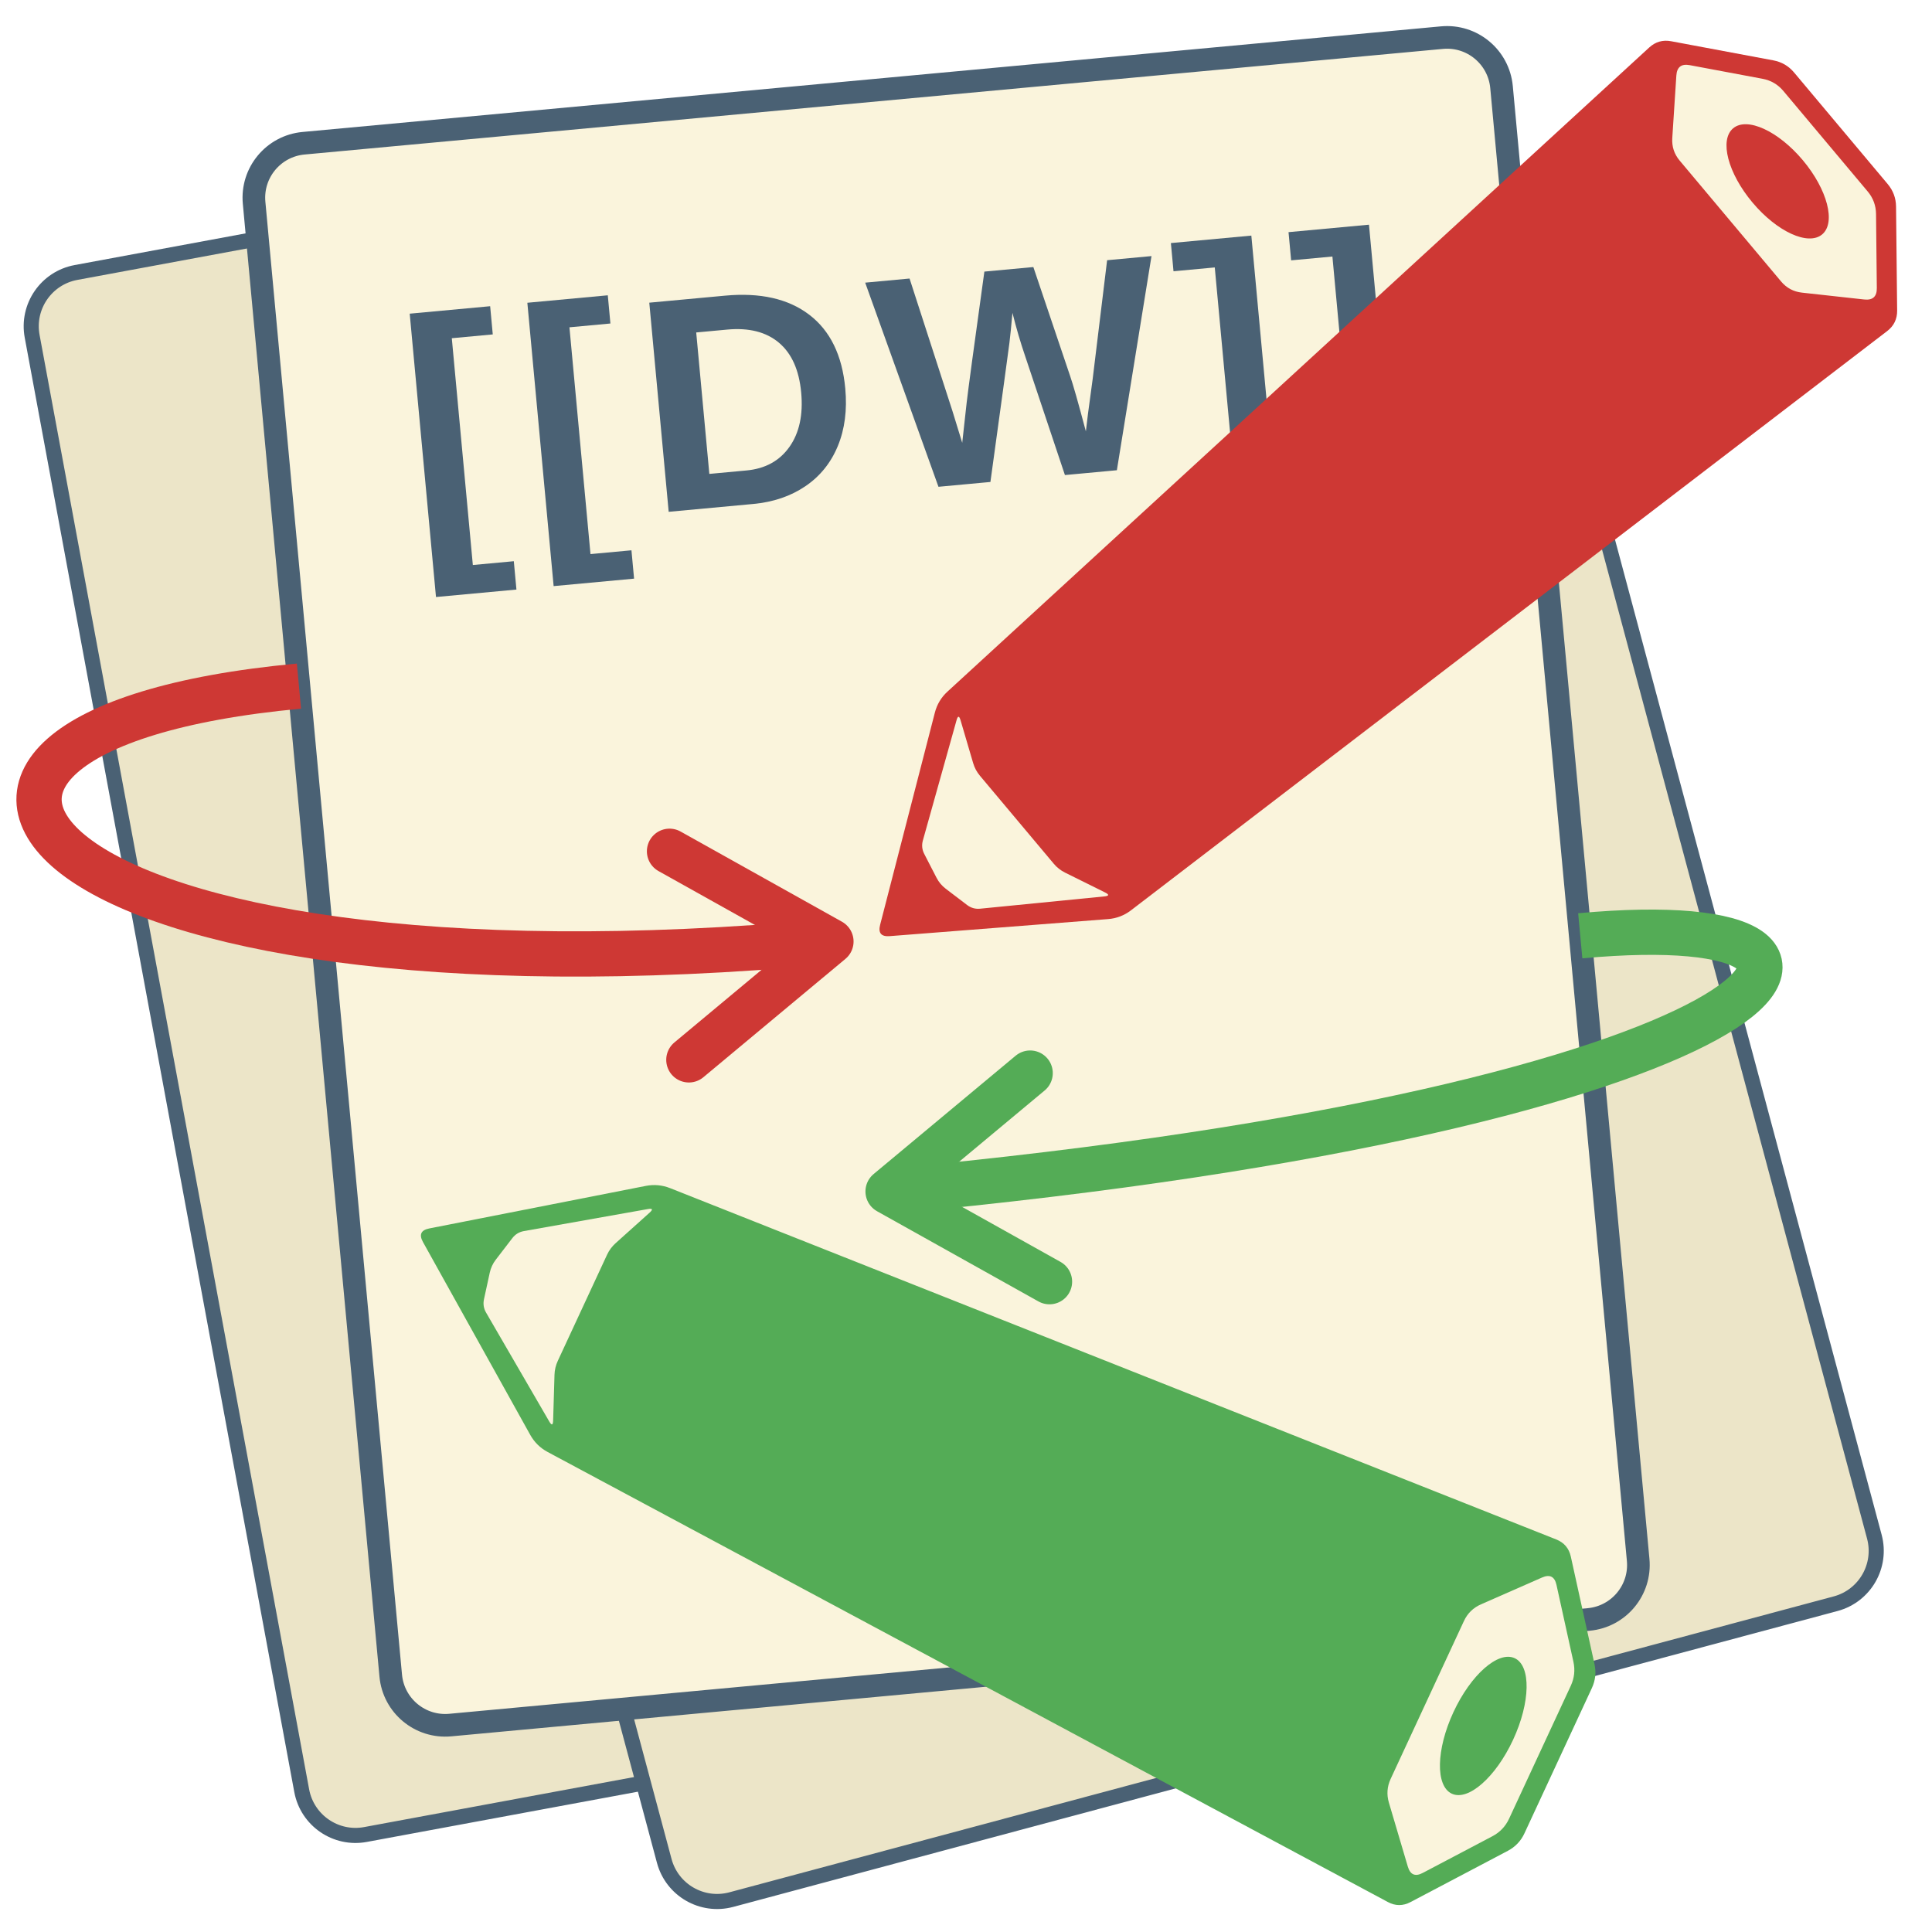
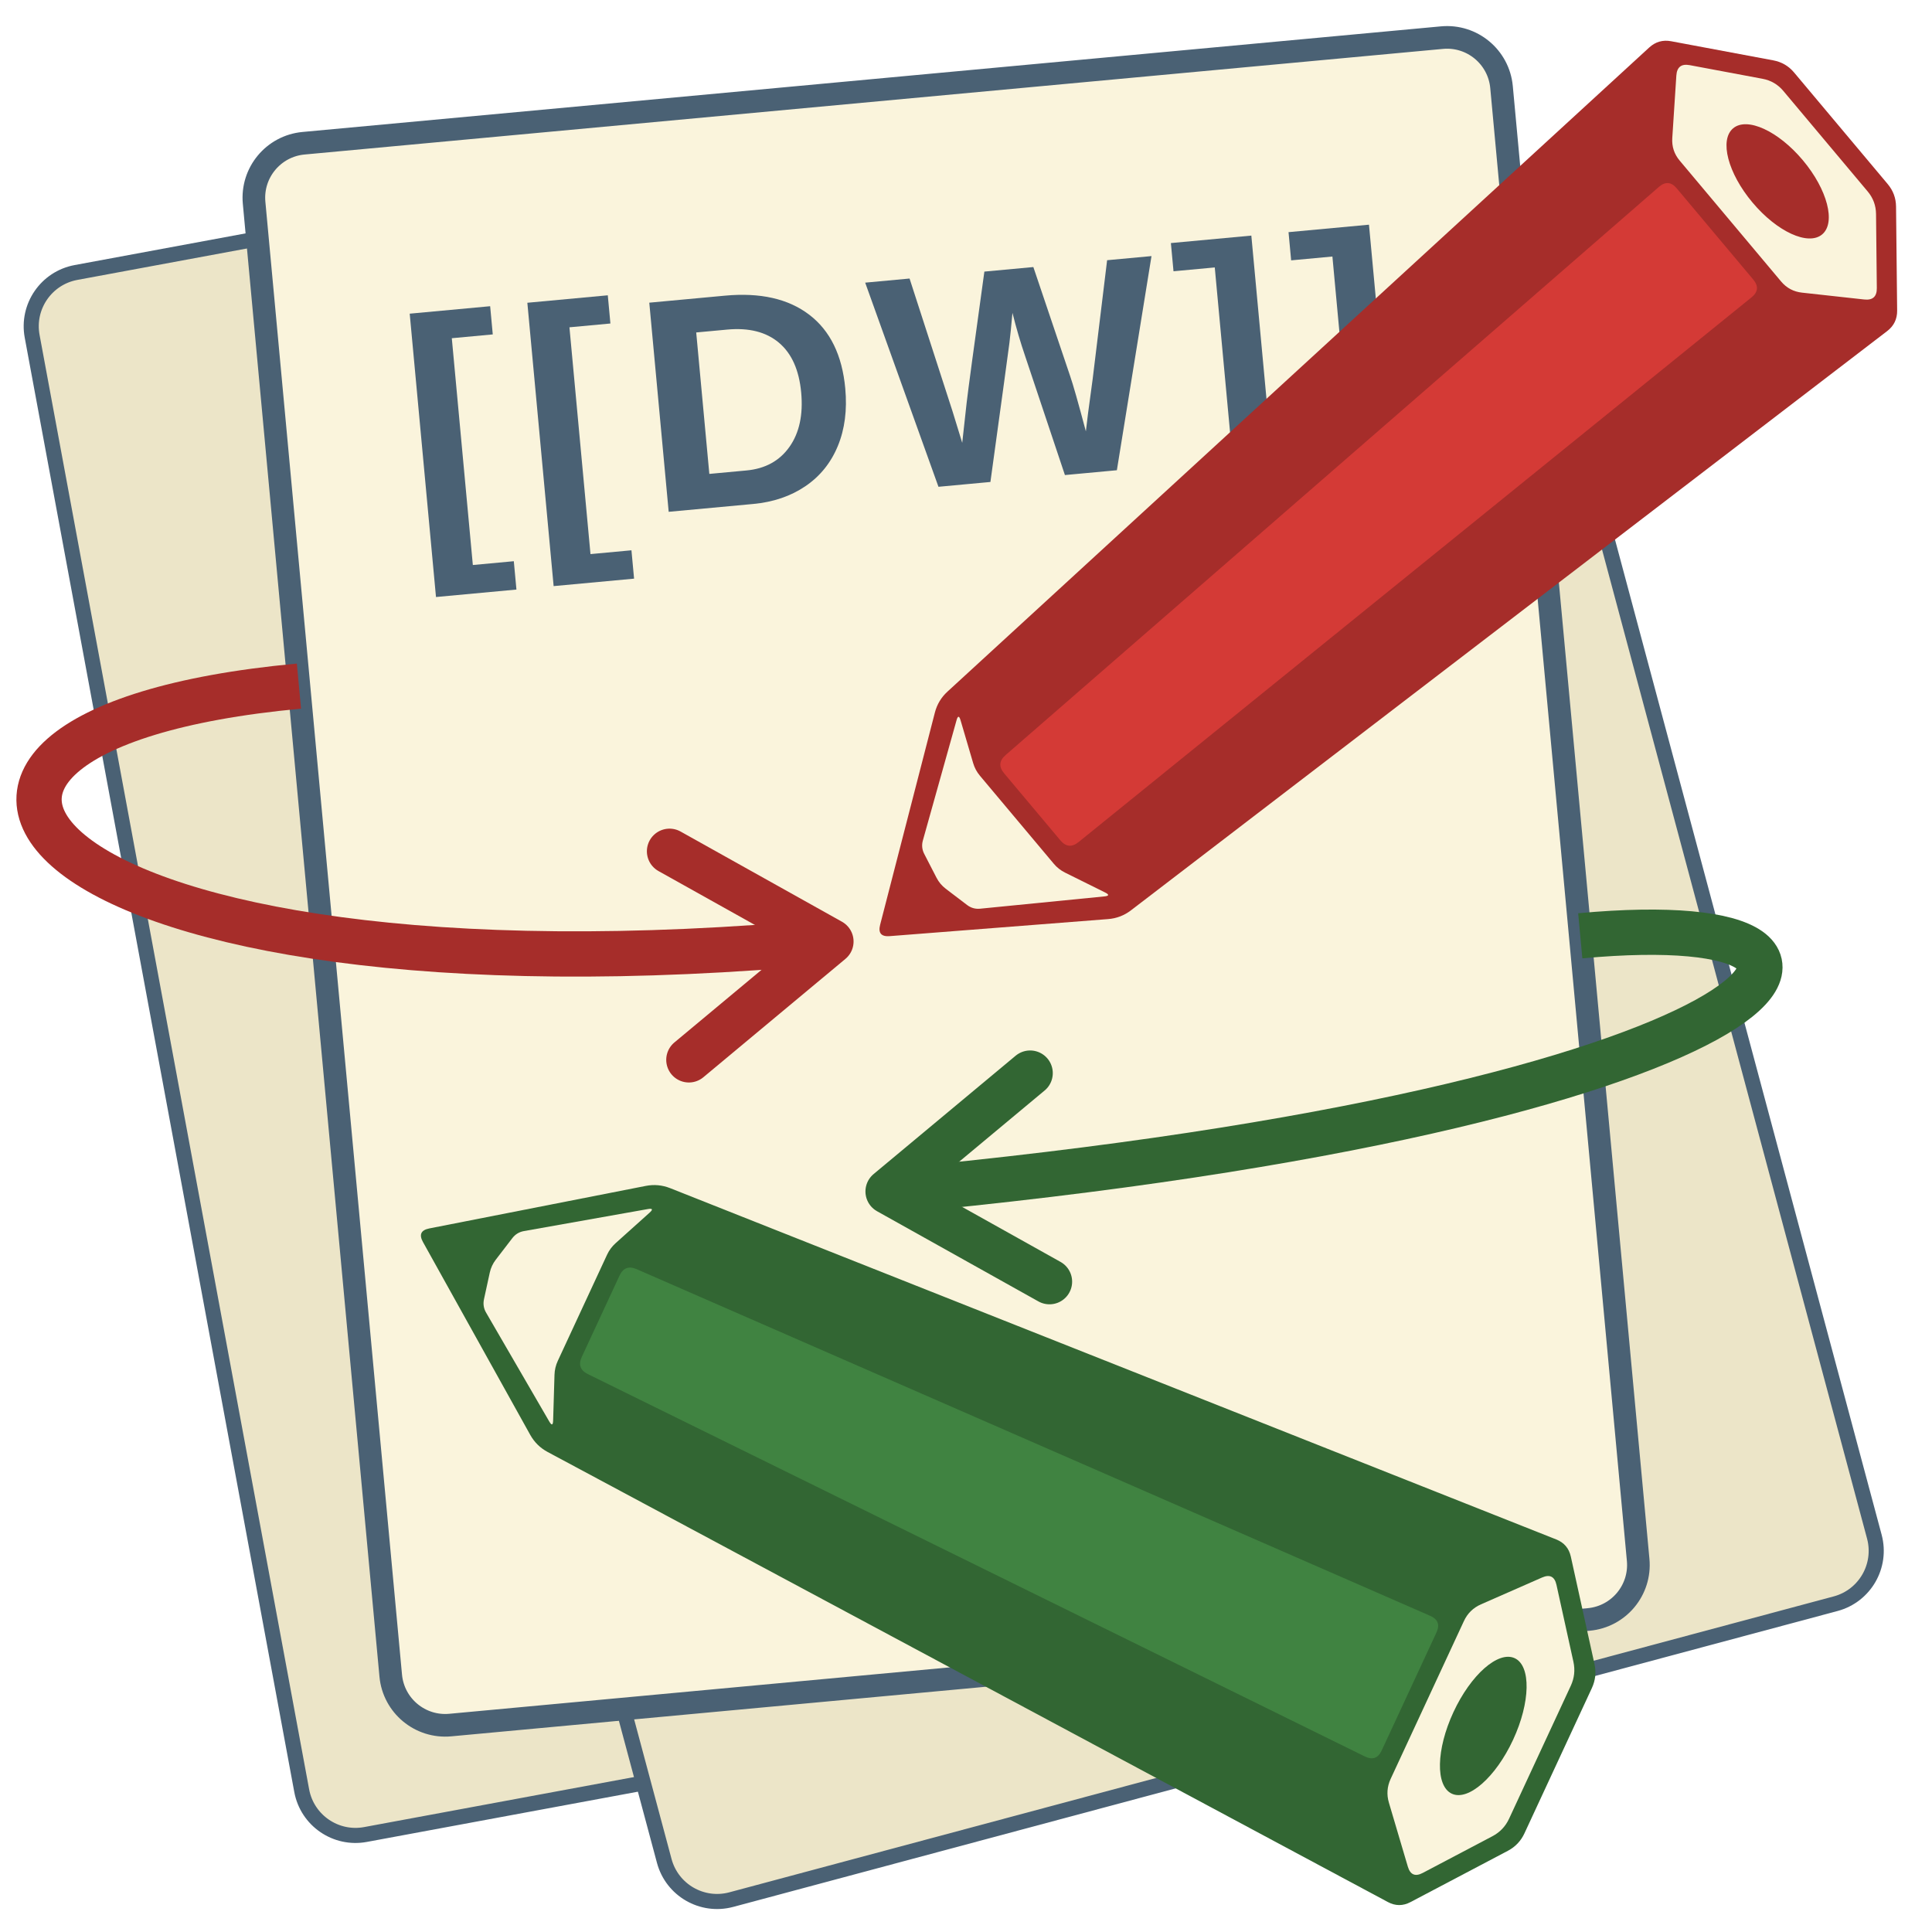
<svg xmlns="http://www.w3.org/2000/svg" viewBox="0 0 1024 1024" width="1024" height="1024" role="img">
  <style>
    /* so a container query can measure the drawing where a media query cannot */
    svg { container-type: size }

    /* md, 96px and below */
    @media (max-width: 96px) {
      #sbf, #sbn { stroke-width: 14 }
      #sf { stroke-width: 20 }
      #wb { display: none }
      #wl { transform: matrix(1.731269, -0.160605, 0.160605, 1.731269, -128.877, 21.868) }
      #ars, #arh, #ags, #agh { stroke-width: 29 }
    }
    @container (max-width: 96px) {
      #sbf, #sbn { stroke-width: 14 }
      #sf { stroke-width: 20 }
      #wb { display: none }
      #wl { transform: matrix(1.731269, -0.160605, 0.160605, 1.731269, -128.877, 21.868) }
      #ars, #arh, #ags, #agh { stroke-width: 29 }
    }
    .sz-md #sbf, .sz-sm #sbf, .sz-xs #sbf, .sz-md #sbn, .sz-sm #sbn, .sz-xs #sbn { stroke-width: 14 }
    .sz-md #sf, .sz-sm #sf, .sz-xs #sf { stroke-width: 20 }
    .sz-md #wb, .sz-sm #wb, .sz-xs #wb { display: none }
    .sz-md #wl, .sz-sm #wl, .sz-xs #wl { transform: matrix(1.731269, -0.160605, 0.160605, 1.731269, -128.877, 21.868) }
    .sz-md #ars, .sz-sm #ars, .sz-xs #ars, .sz-md #arh, .sz-sm #arh, .sz-xs #arh, .sz-md #ags, .sz-sm #ags, .sz-xs #ags, .sz-md #agh, .sz-sm #agh, .sz-xs #agh { stroke-width: 29 }

    /* sm, 40px and below */
    @media (max-width: 40px) {
-       #sbf, #prb, #prp, #pgb, #pgp { display: none }
+       #sbf, #prb, #prm, #prp, #pgb, #pgm, #pgp { display: none }
      #sbn { transform: matrix(1, 0, 0, 1, 218.7, 121.1); stroke-width: 16 }
      #sf { transform: matrix(1, 0, 0, 1, 180, 63); stroke-width: 24 }
      #wl { transform: matrix(1.887734, 0, 0, 1.887734, -124.795, -32.65) }
      #ars { stroke-width: 64; d: path("M180,416.64C-120,416.64,391.2,551.36,711.2,551.36") }
      #arh { stroke-width: 64; d: path("M608.759,631.396L711.2,551.36L608.759,471.324") }
      #ags { stroke-width: 64; d: path("M844,635.56C1144,635.56,632.8,787.12,312.8,787.12") }
      #agh { stroke-width: 64; d: path("M415.241,707.084L312.8,787.12L415.241,867.156") }
    }
    @container (max-width: 40px) {
-       #sbf, #prb, #prp, #pgb, #pgp { display: none }
+       #sbf, #prb, #prm, #prp, #pgb, #pgm, #pgp { display: none }
      #sbn { transform: matrix(1, 0, 0, 1, 218.7, 121.1); stroke-width: 16 }
      #sf { transform: matrix(1, 0, 0, 1, 180, 63); stroke-width: 24 }
      #wl { transform: matrix(1.887734, 0, 0, 1.887734, -124.795, -32.65) }
      #ars { stroke-width: 64; d: path("M180,416.64C-120,416.64,391.2,551.36,711.2,551.36") }
      #arh { stroke-width: 64; d: path("M608.759,631.396L711.2,551.36L608.759,471.324") }
      #ags { stroke-width: 64; d: path("M844,635.56C1144,635.56,632.8,787.12,312.8,787.12") }
      #agh { stroke-width: 64; d: path("M415.241,707.084L312.8,787.12L415.241,867.156") }
    }
-     .sz-sm #sbf, .sz-xs #sbf, .sz-sm #prb, .sz-xs #prb, .sz-sm #prp, .sz-xs #prp, .sz-sm #pgb, .sz-xs #pgb, .sz-sm #pgp, .sz-xs #pgp { display: none }
+     .sz-sm #sbf, .sz-xs #sbf, .sz-sm #prb, .sz-xs #prb, .sz-sm #prm, .sz-xs #prm, .sz-sm #prp, .sz-xs #prp, .sz-sm #pgb, .sz-xs #pgb, .sz-sm #pgm, .sz-xs #pgm, .sz-sm #pgp, .sz-xs #pgp { display: none }
    .sz-sm #sbn, .sz-xs #sbn { transform: matrix(1, 0, 0, 1, 218.7, 121.1); stroke-width: 16 }
    .sz-sm #sf, .sz-xs #sf { transform: matrix(1, 0, 0, 1, 180, 63); stroke-width: 24 }
    .sz-sm #wl, .sz-xs #wl { transform: matrix(1.887734, 0, 0, 1.887734, -124.795, -32.65) }
    .sz-sm #ars, .sz-xs #ars { stroke-width: 64; d: path("M180,416.64C-120,416.64,391.2,551.36,711.2,551.36") }
    .sz-sm #arh, .sz-xs #arh { stroke-width: 64; d: path("M608.759,631.396L711.2,551.36L608.759,471.324") }
    .sz-sm #ags, .sz-xs #ags { stroke-width: 64; d: path("M844,635.56C1144,635.56,632.8,787.12,312.8,787.12") }
    .sz-sm #agh, .sz-xs #agh { stroke-width: 64; d: path("M415.241,707.084L312.8,787.12L415.241,867.156") }

    /* xs, 20px and below */
    @media (max-width: 20px) {
      #sbn, #wl { display: none }
      #sf { width: 776px; height: 984px; transform: matrix(1, 0, 0, 1, 124, 20); stroke-width: 40 }
      #ars { stroke-width: 96; d: path("M124,305.36C-56,305.36,424.8,462.8,744.8,462.8") }
      #arh { stroke-width: 96; d: path("M614.778,564.384L744.8,462.8L614.778,361.216") }
      #ags { stroke-width: 96; d: path("M900,561.2C1080,561.2,599.2,738.32,279.2,738.32") }
      #agh { stroke-width: 96; d: path("M409.222,636.736L279.2,738.32L409.222,839.904") }
    }
    @container (max-width: 20px) {
      #sbn, #wl { display: none }
      #sf { width: 776px; height: 984px; transform: matrix(1, 0, 0, 1, 124, 20); stroke-width: 40 }
      #ars { stroke-width: 96; d: path("M124,305.36C-56,305.36,424.8,462.8,744.8,462.8") }
      #arh { stroke-width: 96; d: path("M614.778,564.384L744.8,462.8L614.778,361.216") }
      #ags { stroke-width: 96; d: path("M900,561.2C1080,561.2,599.2,738.32,279.2,738.32") }
      #agh { stroke-width: 96; d: path("M409.222,636.736L279.2,738.32L409.222,839.904") }
    }
    .sz-xs #sbn, .sz-xs #wl { display: none }
    .sz-xs #sf { width: 776px; height: 984px; transform: matrix(1, 0, 0, 1, 124, 20); stroke-width: 40 }
    .sz-xs #ars { stroke-width: 96; d: path("M124,305.36C-56,305.36,424.8,462.8,744.8,462.8") }
    .sz-xs #arh { stroke-width: 96; d: path("M614.778,564.384L744.8,462.8L614.778,361.216") }
    .sz-xs #ags { stroke-width: 96; d: path("M900,561.2C1080,561.2,599.2,738.32,279.2,738.32") }
    .sz-xs #agh { stroke-width: 96; d: path("M409.222,636.736L279.2,738.32L409.222,839.904") }
  </style>
  <rect id="sbf" width="664" height="842" rx="29" transform="matrix(0.983255, -0.182236, 0.182236, 0.983255, 11.754, 149.711)" fill="#ece5c8" stroke="#4a6174" stroke-width="8" />
  <rect id="sbn" width="664" height="842" rx="29" transform="matrix(0.965926, -0.258819, 0.258819, 0.965926, 141.65, 201.032)" fill="#ece5c8" stroke="#4a6174" stroke-width="8" />
  <rect id="sf" width="664" height="842" rx="29" transform="matrix(0.995725, -0.092371, 0.092371, 0.995725, 132, 78.6)" fill="#faf4dc" stroke="#4a6174" stroke-width="12" />
  <path id="wb" fill="#4a6174" transform="matrix(0.995725, -0.092371, 0.092371, 0.995725, 132, 78.6)" d="M119.514,245.969L76.692,245.969L76.692,95.146L119.514,95.146L119.514,110.157L97.708,110.157L97.708,230.879L119.514,230.879L119.514,245.969M182.133,245.969L139.312,245.969L139.312,95.146L182.133,95.146L182.133,110.157L160.328,110.157L160.328,230.879L182.133,230.879L182.133,245.969M524.688,245.969L481.867,245.969L481.867,230.879L503.83,230.879L503.83,110.157L481.867,110.157L481.867,95.146L524.688,95.146L524.688,245.969M587.308,245.969L544.486,245.969L544.486,230.879L566.45,230.879L566.45,110.157L544.486,110.157L544.486,95.146L587.308,95.146L587.308,245.969" />
  <path id="wl" fill="#4a6174" transform="matrix(0.995725, -0.092371, 0.092371, 0.995725, 132, 78.6)" d="M302.902,155.902L302.902,155.902Q302.902,173.125,296.147,185.964Q289.392,198.803,277.028,205.597Q264.663,212.392,248.704,212.392L248.704,212.392L203.67,212.392L203.67,101.071L243.963,101.071Q272.09,101.071,287.496,115.253Q302.902,129.435,302.902,155.902M279.437,155.902L279.437,155.902Q279.437,137.968,270.115,128.526Q260.792,119.085,243.489,119.085L243.489,119.085L226.977,119.085L226.977,194.378L246.729,194.378Q261.74,194.378,270.589,184.028Q279.437,173.678,279.437,155.902M470.996,101.071L442.237,212.392L414.585,212.392L399.495,148.001Q396.73,136.624,394.834,124.22L394.834,124.22Q392.937,134.57,391.752,139.982Q390.567,145.394,374.924,212.392L374.924,212.392L347.272,212.392L318.592,101.071L342.215,101.071L358.333,172.967L361.967,190.349Q364.179,179.367,366.273,169.373Q368.366,159.378,382.035,101.071L382.035,101.071L408.107,101.071L422.17,160.326Q423.829,166.963,427.779,190.349L427.779,190.349L429.754,181.184L433.942,163.013L447.373,101.071L470.996,101.071" />
-   <path id="ars" fill="none" stroke="#ce3834" stroke-width="24" stroke-linecap="butt" stroke-linejoin="round" d="M158.444,363.656C-100.445,387.672,12.247,538.731,440.408,499.012" />
-   <path id="arh" fill="none" stroke="#ce3834" stroke-width="24" stroke-linecap="round" stroke-linejoin="round" d="M365.116,561.742L440.408,499.012L354.862,451.201" />
-   <path id="ags" fill="none" stroke="#54ac56" stroke-width="24" stroke-linecap="butt" stroke-linejoin="round" d="M837.571,495.992C1026.759,478.442,948.652,587.162,470.704,631.5" />
-   <path id="agh" fill="none" stroke="#54ac56" stroke-width="24" stroke-linecap="round" stroke-linejoin="round" d="M545.996,568.769L470.704,631.5L556.25,679.31" />
-   <path id="prb" fill="#ce3834" transform="matrix(0.741531, -0.622218, 0.622218, 0.741531, 464.8, 496.7)" d="M5.696,4.068Q0,0,5.696,-4.068L103.304,-73.782Q109,-77.85,115.993,-78.162L637.007,-101.346Q644,-101.658,648.442,-96.248L684.558,-52.27Q689,-46.86,689,-39.86L689,39.86Q689,46.86,684.558,52.27L648.442,96.248Q644,101.658,637.007,101.346L115.993,78.162Q109,77.85,103.304,73.782Z" />
+   <path id="ars" fill="none" stroke="#a62d2a" stroke-width="24" stroke-linecap="butt" stroke-linejoin="round" d="M158.444,363.656C-100.445,387.672,12.247,538.731,440.408,499.012" />
+   <path id="arh" fill="none" stroke="#a62d2a" stroke-width="24" stroke-linecap="round" stroke-linejoin="round" d="M365.116,561.742L440.408,499.012L354.862,451.201" />
+   <path id="ags" fill="none" stroke="#326633" stroke-width="24" stroke-linecap="butt" stroke-linejoin="round" d="M837.571,495.992C1026.759,478.442,948.652,587.162,470.704,631.5" />
+   <path id="agh" fill="none" stroke="#326633" stroke-width="24" stroke-linecap="round" stroke-linejoin="round" d="M545.996,568.769L470.704,631.5L556.25,679.31" />
+   <path id="prb" fill="#a62d2a" transform="matrix(0.741531, -0.622218, 0.622218, 0.741531, 464.8, 496.7)" d="M5.696,4.068Q0,0,5.696,-4.068L103.304,-73.782Q109,-77.85,115.993,-78.162L637.007,-101.346Q644,-101.658,648.442,-96.248L684.558,-52.27Q689,-46.86,689,-39.86L689,39.86Q689,46.86,684.558,52.27L648.442,96.248Q644,101.658,637.007,101.346L115.993,78.162Q109,77.85,103.304,73.782Z" />
+   <path id="prm" fill="#d43a36" transform="matrix(0.741531, -0.622218, 0.622218, 0.741531, 464.8, 496.7)" d="M111,-23.962Q111,-30.962,117.999,-31.086L592.001,-39.465Q599,-39.589,599,-32.589L599,32.589Q599,39.589,592.001,39.465L117.999,31.086Q111,30.962,111,23.962Z" />
  <path id="prp" fill="#faf4dc" fill-rule="evenodd" transform="matrix(0.741531, -0.622218, 0.622218, 0.741531, 464.8, 496.7)" d="M49.119,-18.239Q50,-22.141,53.302,-24.398L109.698,-62.945Q113,-65.202,111.398,-61.537L101.602,-39.127Q100,-35.462,100,-31.462L100,31.462Q100,35.462,101.602,39.127L111.398,61.537Q113,65.202,109.698,62.945L53.302,24.398Q50,22.141,49.119,18.239L45.881,3.902Q45,0,45.881,-3.902Z M610,-43.192Q610,-50.192,614.838,-55.251L638.535,-80.029Q643.374,-85.088,647.816,-79.678L673.558,-48.332Q678,-42.922,678,-35.922L678,35.922Q678,42.922,673.558,48.332L647.816,79.678Q643.374,85.088,638.535,80.029L614.838,55.251Q610,50.192,610,43.192Z M625.791 0 A18 37.918 0 0 1 661.791 0 A18 37.918 0 0 1 625.791 0Z" />
-   <path id="pgb" fill="#54ac56" transform="matrix(0.878019, 0.407563, -0.407563, 0.878019, 220.9, 652.4)" d="M5.662,4.116Q0,0,5.662,-4.116L103.338,-75.12Q109,-79.236,115.989,-79.636L637.011,-109.446Q644,-109.845,648.244,-104.279L684.756,-56.387Q689,-50.82,689,-43.82L689,43.82Q689,50.82,684.756,56.387L648.244,104.279Q644,109.845,637.011,109.446L115.989,79.636Q109,79.236,103.338,75.12Z" />
+   <path id="pgb" fill="#326633" transform="matrix(0.878019, 0.407563, -0.407563, 0.878019, 220.9, 652.4)" d="M5.662,4.116Q0,0,5.662,-4.116L103.338,-75.12Q109,-79.236,115.989,-79.636L637.011,-109.446Q644,-109.845,648.244,-104.279L684.756,-56.387Q689,-50.82,689,-43.82L689,43.82Q689,50.82,684.756,56.387L648.244,104.279Q644,109.845,637.011,109.446L115.989,79.636Q109,79.236,103.338,75.12Z" />
+   <path id="pgm" fill="#408341" transform="matrix(0.878019, 0.407563, -0.407563, 0.878019, 220.9, 652.4)" d="M111,-24.523Q111,-31.523,117.998,-31.682L592.002,-42.455Q599,-42.614,599,-35.614L599,35.614Q599,42.614,592.002,42.455L117.998,31.682Q111,31.523,111,24.523Z" />
  <path id="pgp" fill="#faf4dc" fill-rule="evenodd" transform="matrix(0.878019, 0.407563, -0.407563, 0.878019, 220.9, 652.4)" d="M49.126,-18.425Q50,-22.328,53.278,-24.621L109.722,-64.109Q113,-66.402,111.425,-62.725L101.575,-39.721Q100,-36.044,100,-32.044L100,32.044Q100,36.044,101.575,39.721L111.425,62.725Q113,66.402,109.722,64.109L53.278,24.621Q50,22.328,49.126,18.425L45.874,3.903Q45,0,45.874,-3.903Z M610,-47.623Q610,-54.623,614.628,-59.875L638.757,-87.257Q643.385,-92.509,647.629,-86.942L673.756,-52.672Q678,-47.105,678,-40.105L678,40.105Q678,47.105,673.756,52.672L647.629,86.942Q643.385,92.509,638.757,87.257L614.628,59.875Q610,54.623,610,47.623Z M625.795 0 A18 40.895 0 0 1 661.795 0 A18 40.895 0 0 1 625.795 0Z" />
</svg>
